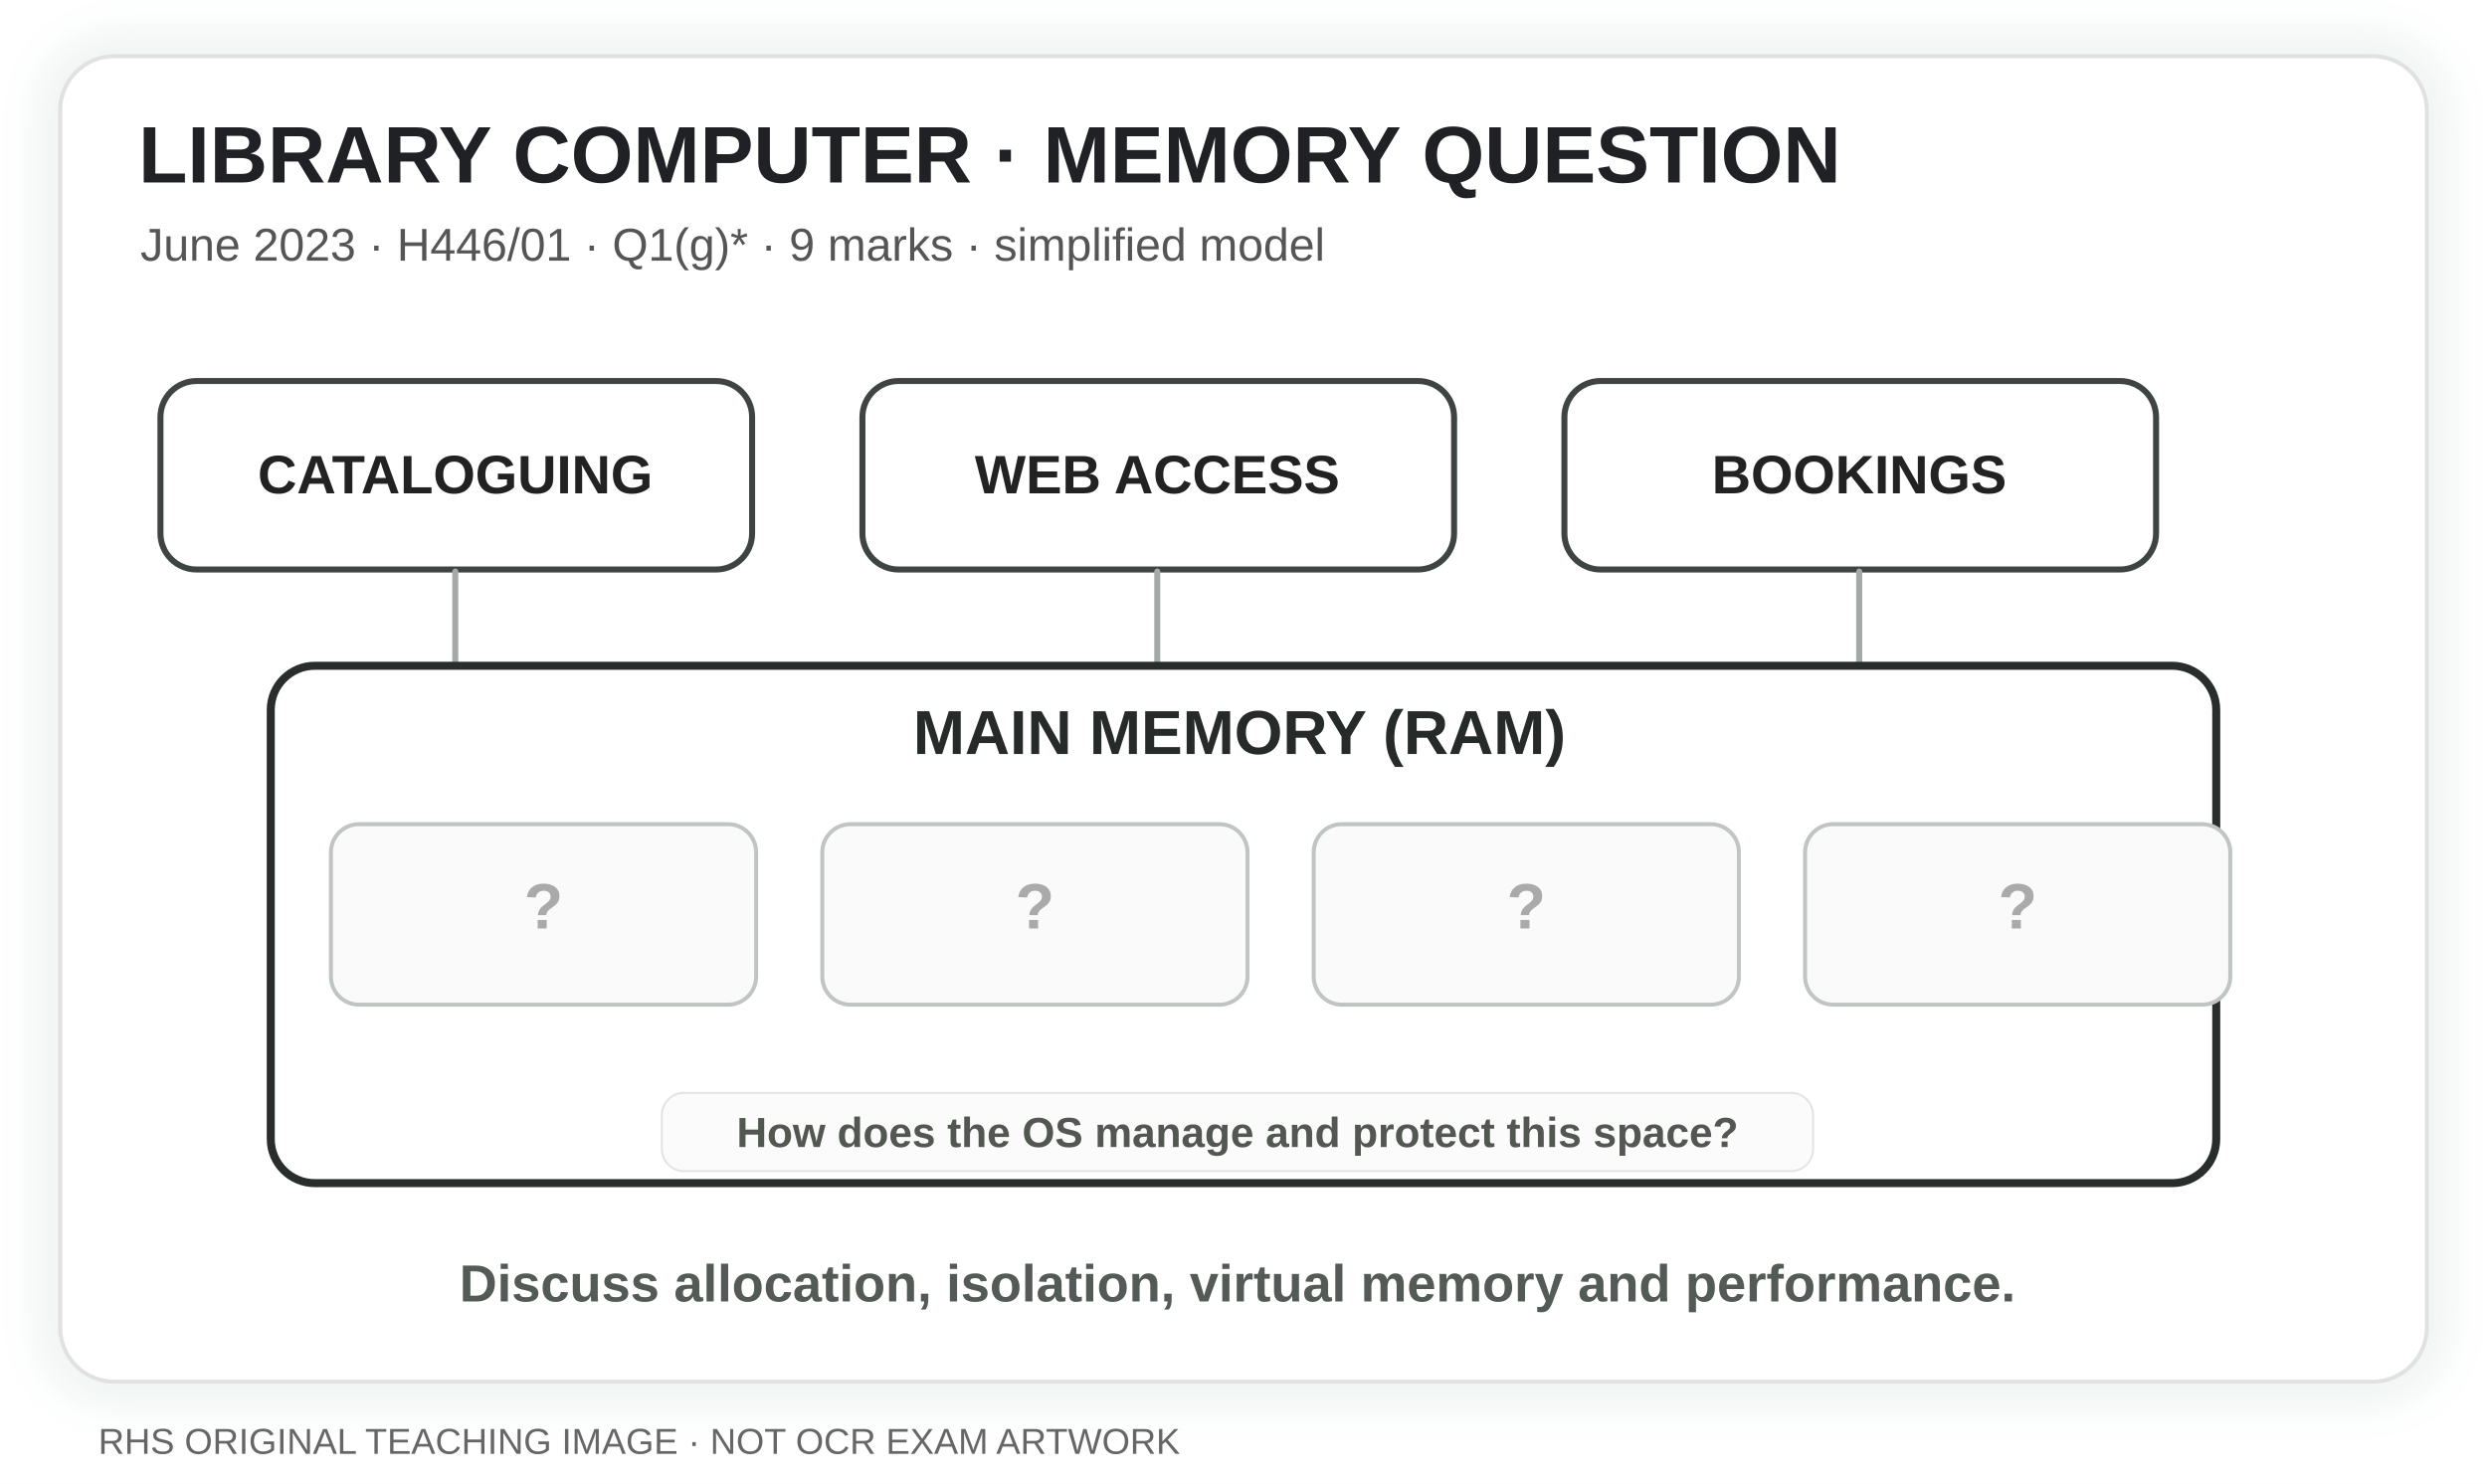
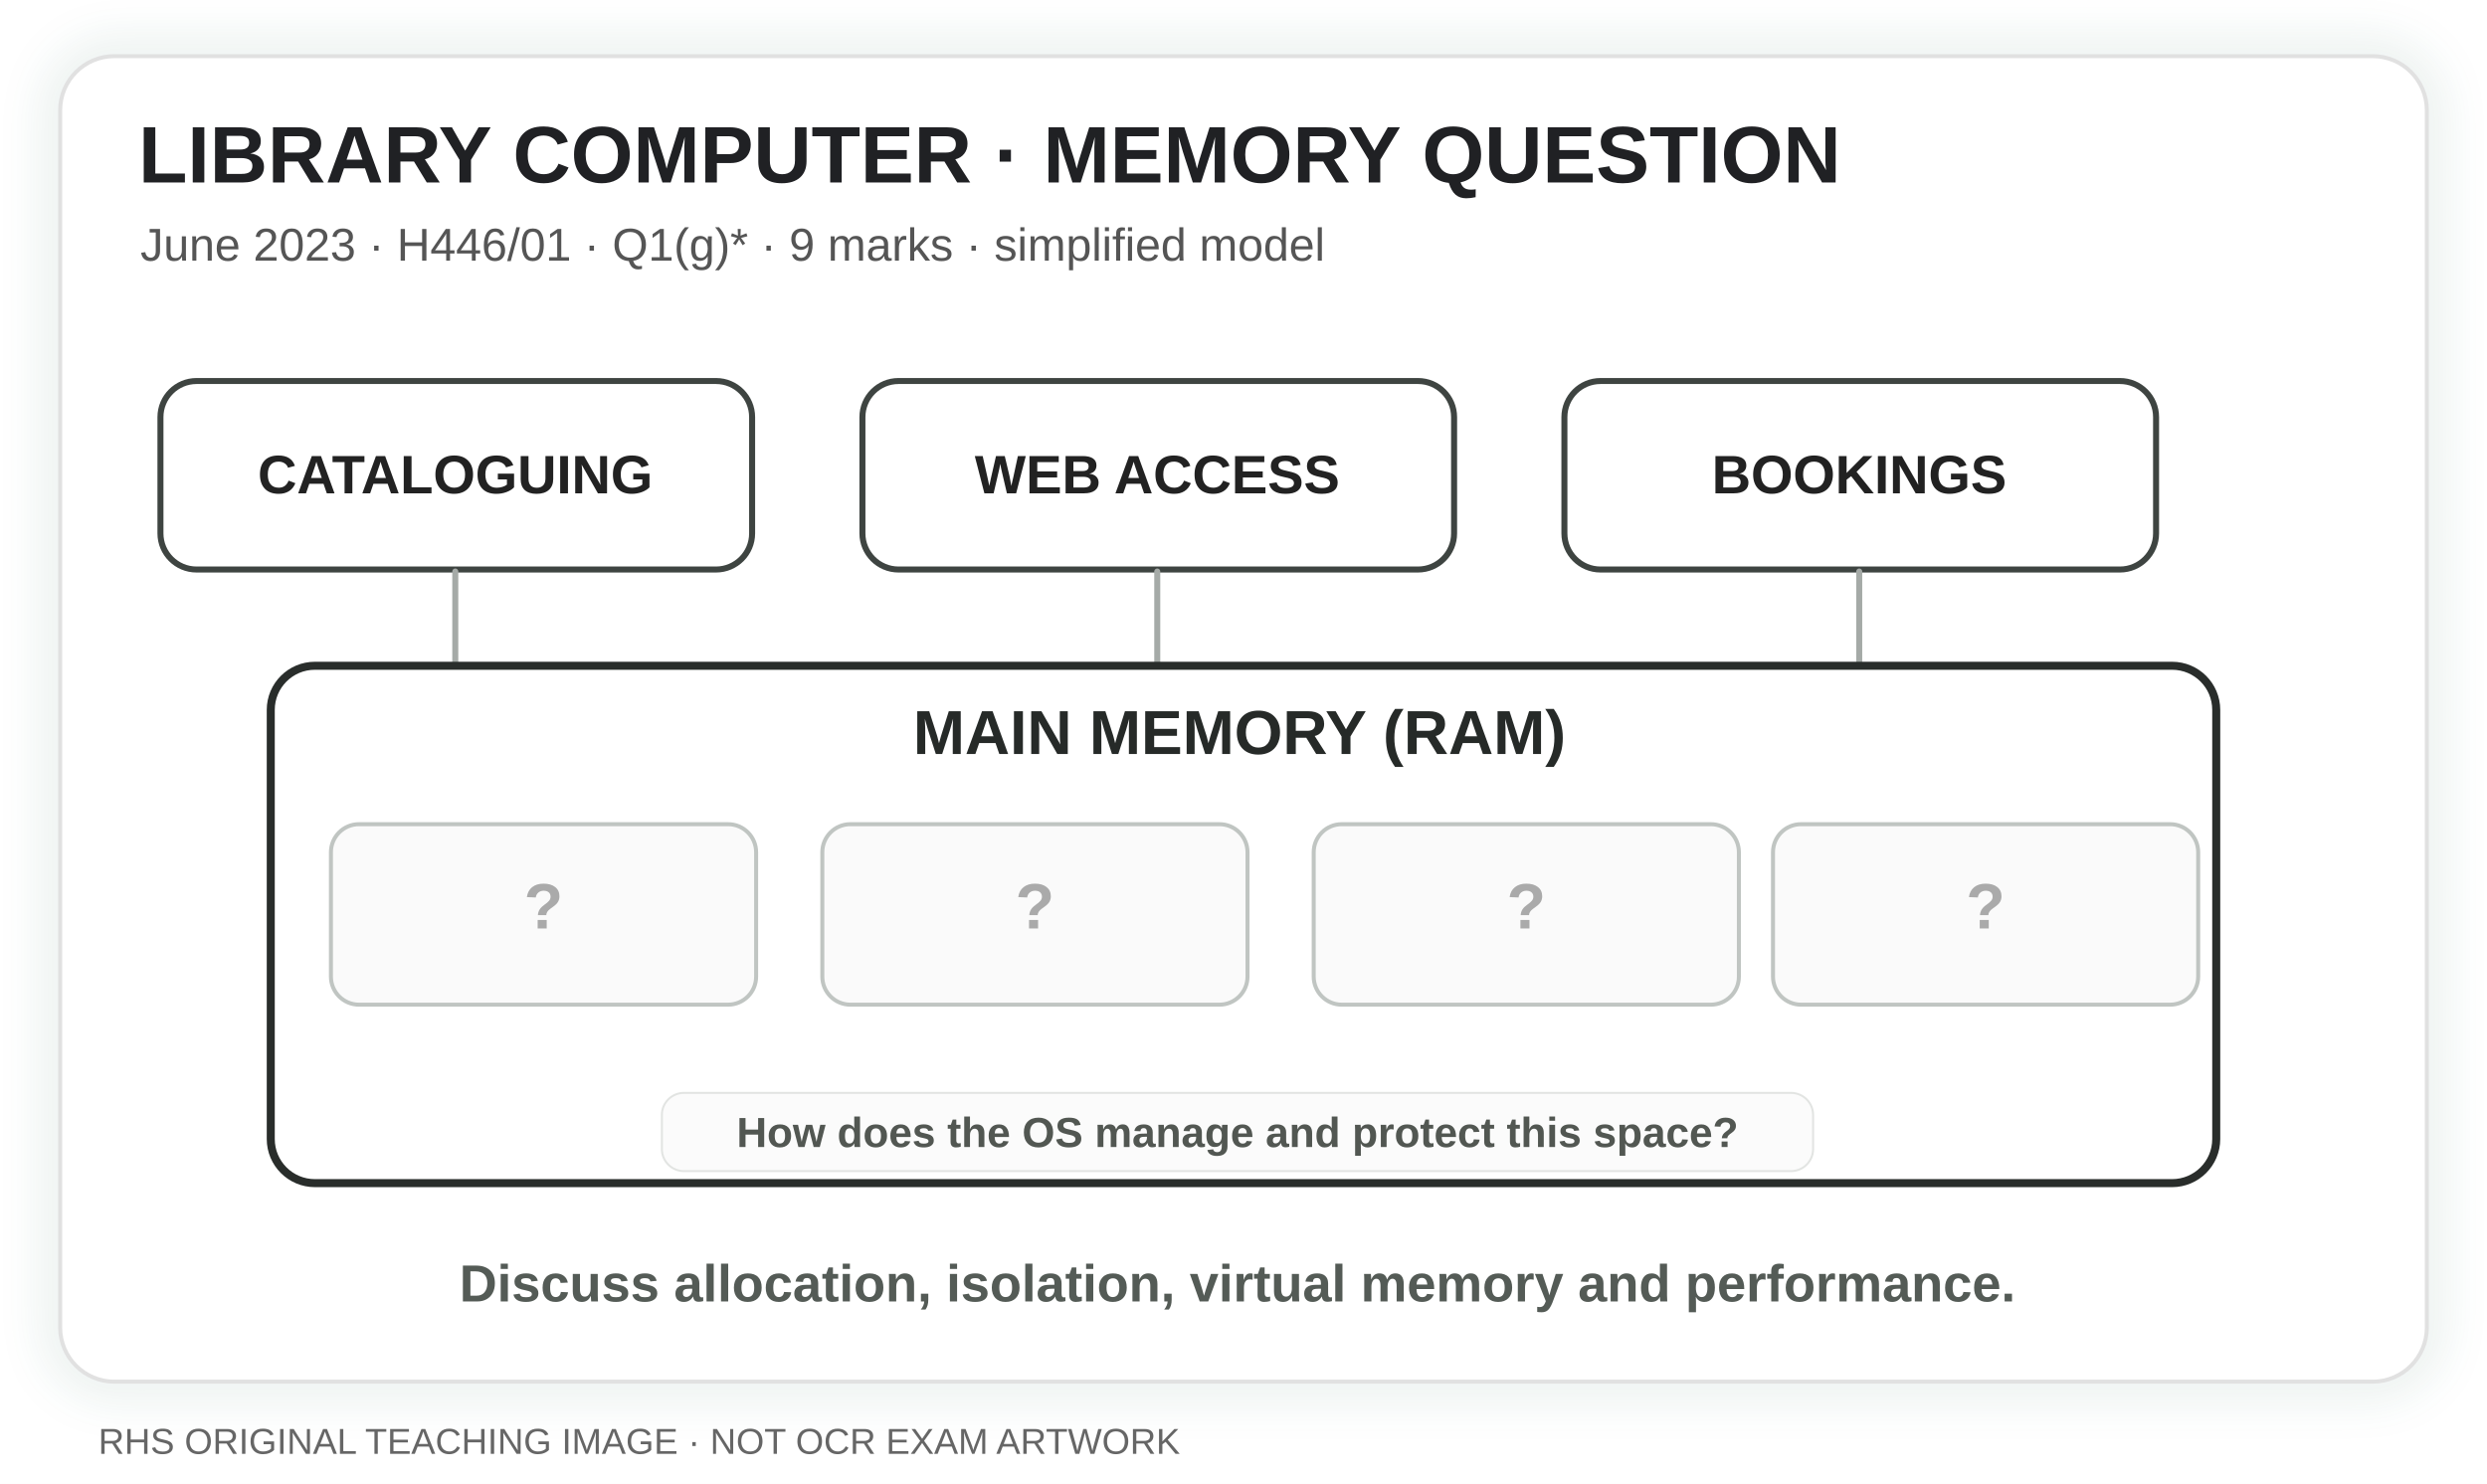
<svg xmlns="http://www.w3.org/2000/svg" viewBox="0 0 1240 740" role="img" aria-labelledby="tt dd">
  <defs>
    <filter id="glow" x="-20%" y="-20%" width="140%" height="140%">
      <feGaussianBlur stdDeviation="11" />
    </filter>
  </defs>
  <rect width="1240" height="740" fill="#fff" />
  <rect x="30" y="28" width="1180" height="661" rx="27" fill="none" stroke="#195b42" stroke-width="14" opacity=".12" filter="url(#glow)" />
  <rect x="30" y="28" width="1180" height="661" rx="27" fill="#fff" stroke="#e1e1e1" stroke-width="2" />
  <text x="69" y="91" font-size="40" font-weight="735" fill="#202124" text-anchor="start" font-family="Arial,Helvetica,sans-serif">LIBRARY COMPUTER  ·  MEMORY QUESTION</text>
  <text x="70" y="130" font-size="23" font-weight="520" fill="#555" text-anchor="start" font-family="Arial,Helvetica,sans-serif">June 2023 · H446/01 · Q1(g)* · 9 marks · simplified model</text>
  <rect x="80" y="190" width="295" height="94" rx="18" fill="#fff" stroke="#3e4441" stroke-width="3" />
  <text x="227" y="246" font-size="27" font-weight="710" fill="#222" text-anchor="middle" font-family="Arial,Helvetica,sans-serif">CATALOGUING</text>
  <line x1="227" y1="285" x2="227" y2="330" stroke="#a5aaa7" stroke-width="3" stroke-linecap="round" />
  <rect x="430" y="190" width="295" height="94" rx="18" fill="#fff" stroke="#3e4441" stroke-width="3" />
  <text x="577" y="246" font-size="27" font-weight="710" fill="#222" text-anchor="middle" font-family="Arial,Helvetica,sans-serif">WEB ACCESS</text>
  <line x1="577" y1="285" x2="577" y2="330" stroke="#a5aaa7" stroke-width="3" stroke-linecap="round" />
  <rect x="780" y="190" width="295" height="94" rx="18" fill="#fff" stroke="#3e4441" stroke-width="3" />
  <text x="927" y="246" font-size="27" font-weight="710" fill="#222" text-anchor="middle" font-family="Arial,Helvetica,sans-serif">BOOKINGS</text>
  <line x1="927" y1="285" x2="927" y2="330" stroke="#a5aaa7" stroke-width="3" stroke-linecap="round" />
  <rect x="135" y="332" width="970" height="258" rx="22" fill="#fff" stroke="#292d2b" stroke-width="4" />
  <text x="618" y="376" font-size="31" font-weight="735" fill="#262a28" text-anchor="middle" font-family="Arial,Helvetica,sans-serif">MAIN MEMORY (RAM)</text>
  <rect x="165" y="411" width="212" height="90" rx="14" fill="#fafafa" stroke="#c0c5c2" stroke-width="2" />
  <text x="271" y="463" font-size="32" font-weight="680" fill="#aaa" text-anchor="middle" font-family="Arial,Helvetica,sans-serif">?</text>
  <rect x="410" y="411" width="212" height="90" rx="14" fill="#fafafa" stroke="#c0c5c2" stroke-width="2" />
  <text x="516" y="463" font-size="32" font-weight="680" fill="#aaa" text-anchor="middle" font-family="Arial,Helvetica,sans-serif">?</text>
  <rect x="655" y="411" width="212" height="90" rx="14" fill="#fafafa" stroke="#c0c5c2" stroke-width="2" />
  <text x="761" y="463" font-size="32" font-weight="680" fill="#aaa" text-anchor="middle" font-family="Arial,Helvetica,sans-serif">?</text>
-   <rect x="900" y="411" width="212" height="90" rx="14" fill="#fafafa" stroke="#c0c5c2" stroke-width="2" />
-   <text x="1006" y="463" font-size="32" font-weight="680" fill="#aaa" text-anchor="middle" font-family="Arial,Helvetica,sans-serif">?</text>
+   <rect x="884" y="411" width="212" height="90" rx="14" fill="#fafafa" stroke="#c0c5c2" stroke-width="2" />
+   <text x="990" y="463" font-size="32" font-weight="680" fill="#aaa" text-anchor="middle" font-family="Arial,Helvetica,sans-serif">?</text>
  <rect x="330" y="545" width="574" height="39" rx="11" fill="#fbfbfb" stroke="#e2e4e2" stroke-width="1" />
  <text x="617" y="572" font-size="21" font-weight="555" fill="#525752" text-anchor="middle" font-family="Arial,Helvetica,sans-serif">How does the OS manage and protect this space?</text>
  <text x="617" y="649" font-size="26" font-weight="590" fill="#545b56" text-anchor="middle" font-family="Arial,Helvetica,sans-serif">Discuss allocation, isolation, virtual memory and performance.</text>
  <text x="49" y="725" font-size="18" font-weight="470" fill="#666" text-anchor="start" font-family="Arial,Helvetica,sans-serif">RHS ORIGINAL TEACHING IMAGE  ·  NOT OCR EXAM ARTWORK</text>
</svg>
